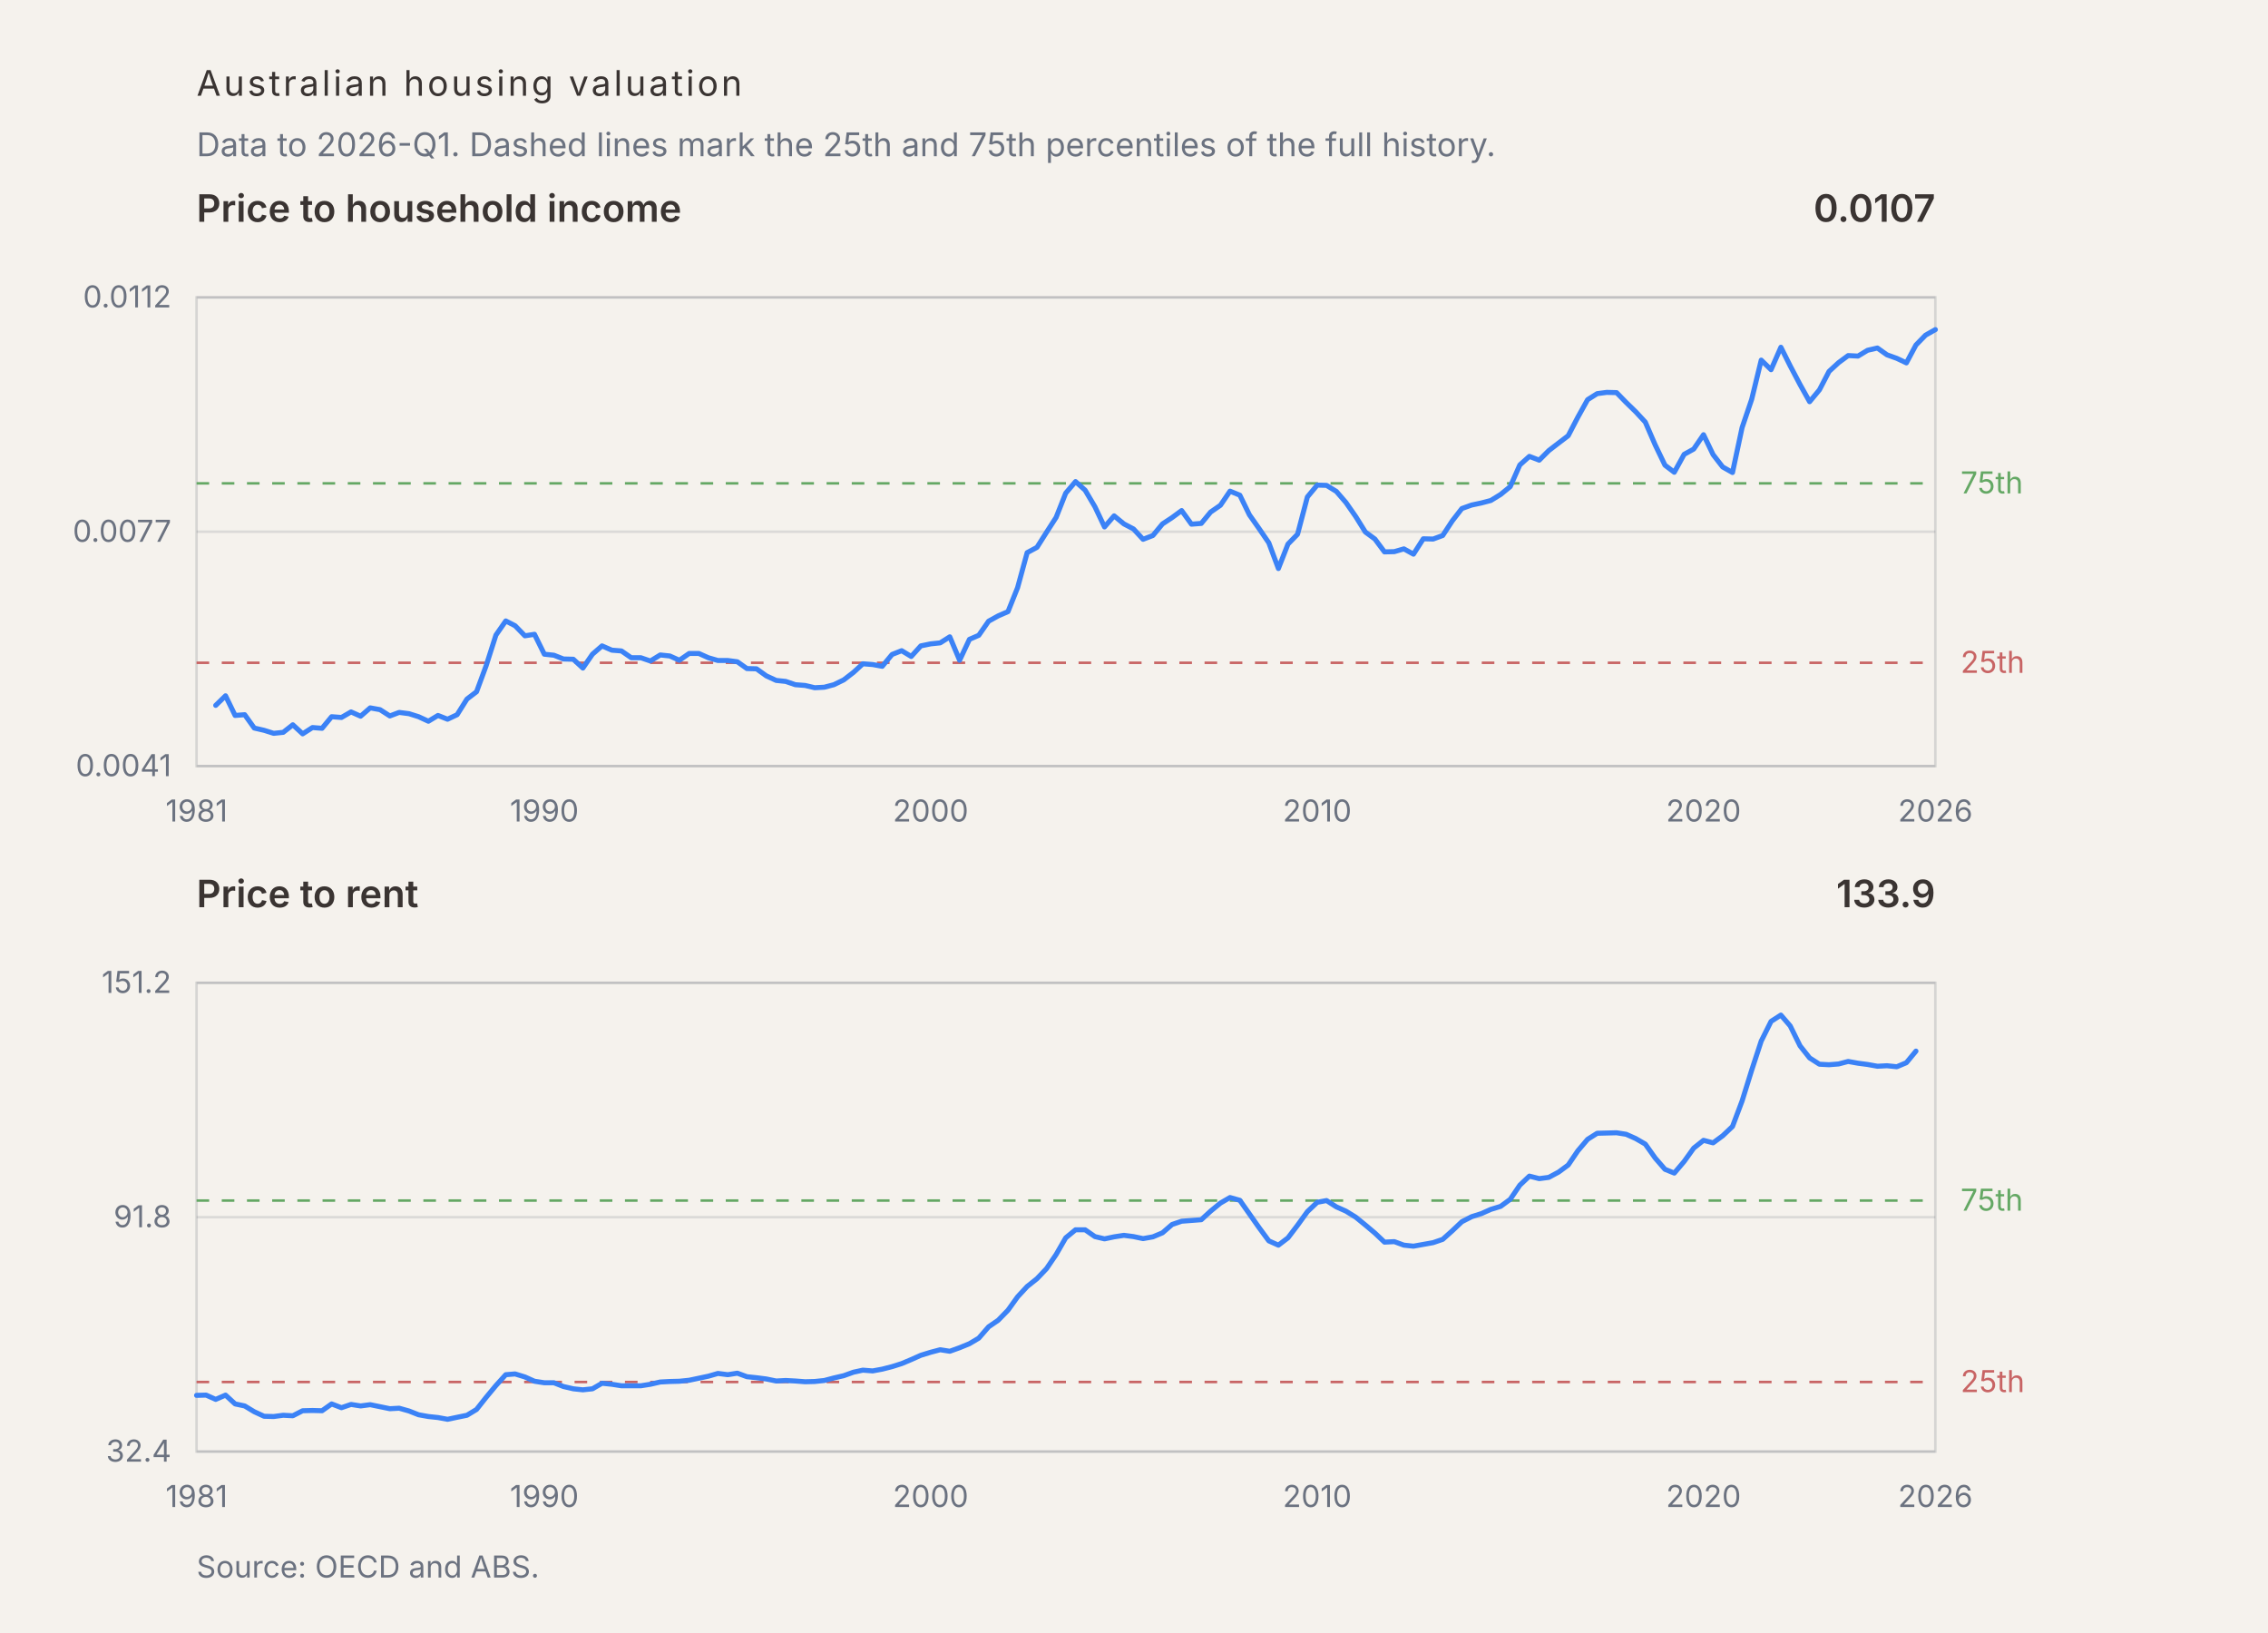
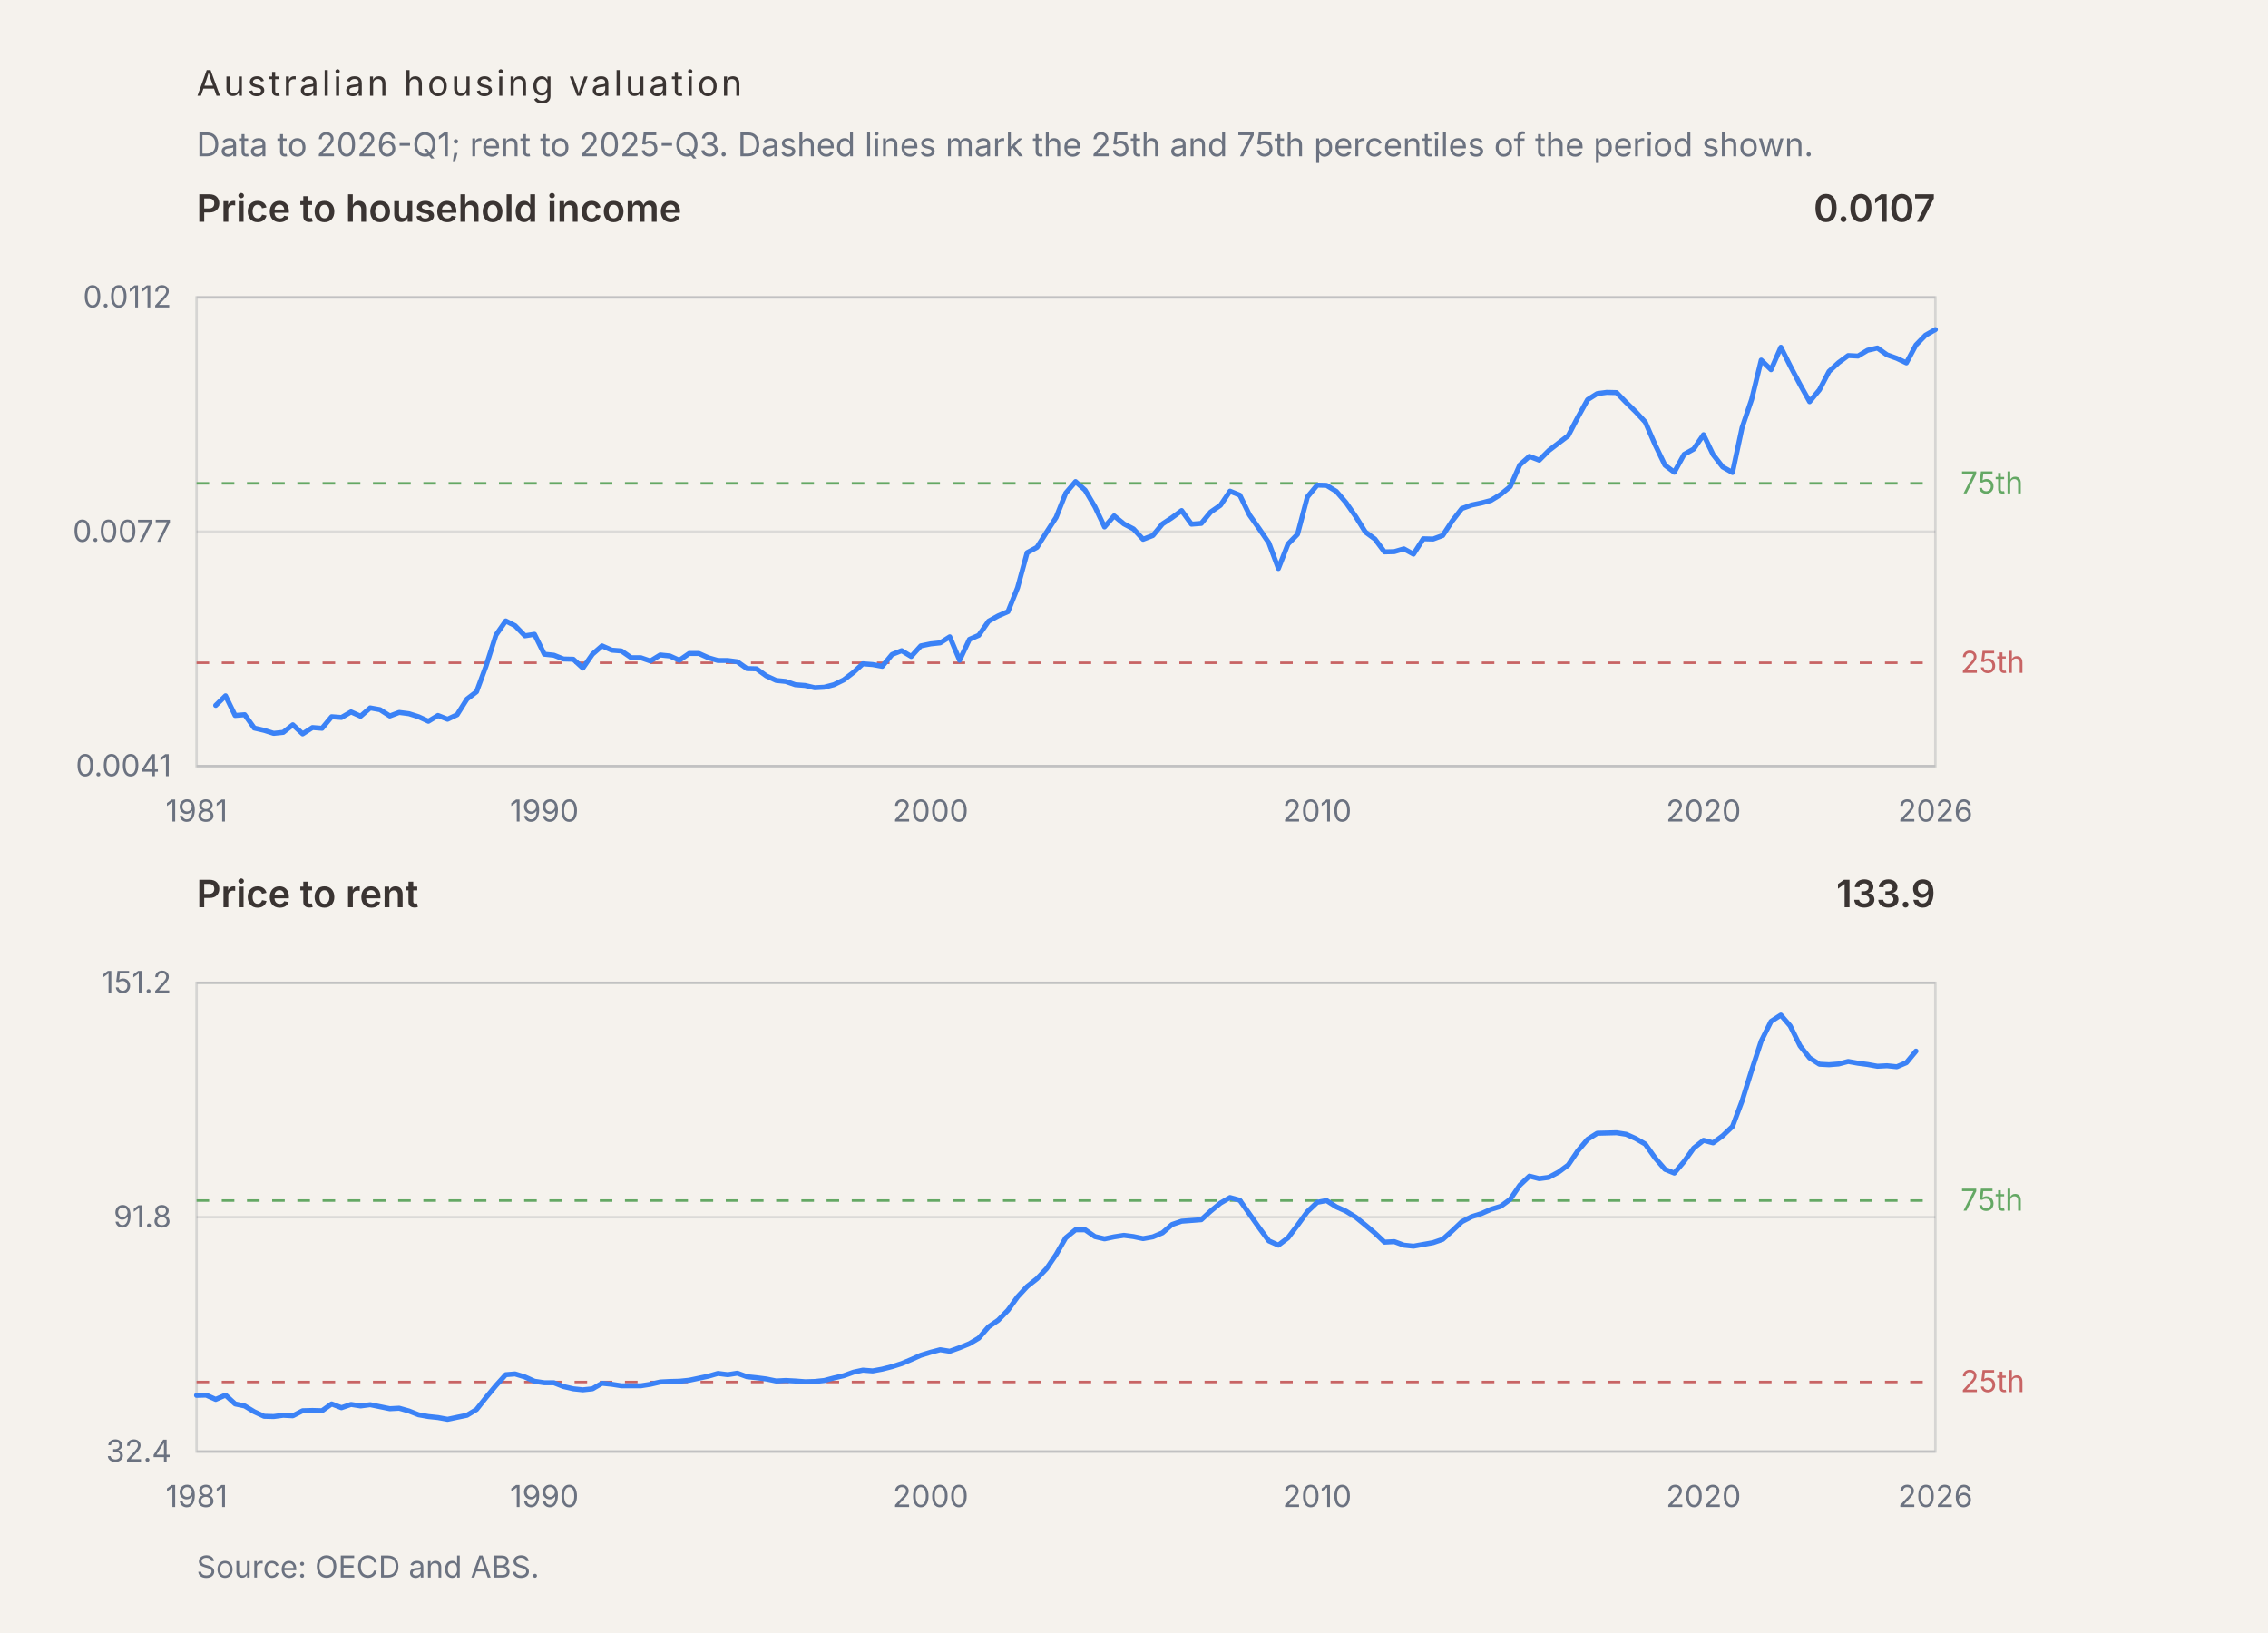
<svg xmlns="http://www.w3.org/2000/svg" width="900" height="648" viewBox="0 0 900 648" role="img" aria-labelledby="title desc">
  <style>text { font-family: ui-sans-serif, system-ui, -apple-system, "Segoe UI", sans-serif; }
    .bg { fill: #f5f2ed; }
    .heading { fill: #3a3432; font-size: 14px; letter-spacing: 0.08em; text-transform: uppercase; }
    .subhead { fill: #6b7280; font-size: 13px; }
    .panel-title { fill: #3a3432; font-size: 15px; font-weight: 600; }
    .latest { fill: #3a3432; font-size: 15px; font-weight: 600; font-variant-numeric: tabular-nums; }
    .plot { fill: none; stroke: rgba(75, 85, 99, 0.18); }
    .grid { stroke: rgba(75, 85, 99, 0.15); stroke-width: 1; }
    .tick { fill: #6b7280; font-size: 12px; font-variant-numeric: tabular-nums; }
    .line { fill: none; stroke: #3b82f6; stroke-width: 2; stroke-linejoin: round; stroke-linecap: round; }
    .quartile { stroke-width: 1; stroke-dasharray: 5 5; }
    .quartile.q1 { stroke: #c86464; }
    .quartile.q3 { stroke: #64a864; }
    .quartile-label { font-size: 12px; }
    .quartile-label.q1 { fill: #c86464; }
    .quartile-label.q3 { fill: #64a864; }
    .row-label { fill: #3a3432; font-size: 14px; font-weight: 600; }
    .row-detail { fill: #6b7280; font-size: 12px; }
    .stem { stroke: #9aa6b8; stroke-width: 2; }
    .stem.accent { stroke: #b86e3b; }
    .dot { fill: #3b82f6; }
    .dot.accent { fill: #b86e3b; }
    .fall { fill: #3a3432; font-size: 13px; font-weight: 600; font-variant-numeric: tabular-nums; }
    .foot { fill: #6b7280; font-size: 12px; }

    @media (prefers-color-scheme: dark) {
      .bg { fill: #1a1b1e; }
      .heading, .panel-title, .latest, .row-label, .fall { fill: #e5dfd7; }
      .subhead, .tick, .row-detail, .foot { fill: #9ca3af; }
      .plot { stroke: rgba(209, 213, 219, 0.2); }
      .grid { stroke: rgba(209, 213, 219, 0.15); }
      .quartile.q1 { stroke: #f87171; }
      .quartile.q3 { stroke: #4ade80; }
      .quartile-label.q1 { fill: #f87171; }
      .quartile-label.q3 { fill: #4ade80; }
      .stem { stroke: #6b7280; }
      .stem.accent { stroke: #cc8850; }
      .dot.accent { fill: #cc8850; }
    }</style>
  <rect width="900" height="648" class="bg" />
  <text x="78" y="38" class="heading">Australian housing valuation</text>
-   <text x="78" y="62" class="subhead">Data to 2026-Q1. Dashed lines mark the 25th and 75th percentiles of the full history.</text>
+   <text x="78" y="62" class="subhead">Data to 2026-Q1; rent to 2025-Q3. Dashed lines mark the 25th and 75th percentiles of the period shown.</text>
  <g>
    <text x="78" y="88" class="panel-title">Price to household income</text>
    <text x="768" y="88" class="latest" text-anchor="end">0.0107</text>
    <rect x="78" y="118" width="690" height="186" class="plot" />
    <line x1="78" y1="304.0" x2="768" y2="304.0" class="grid" />
    <text x="68" y="308.0" class="tick" text-anchor="end">0.0041</text>
    <line x1="78" y1="211.0" x2="768" y2="211.0" class="grid" />
    <text x="68" y="215.0" class="tick" text-anchor="end">0.0077</text>
    <line x1="78" y1="118.0" x2="768" y2="118.0" class="grid" />
    <text x="68" y="122.0" class="tick" text-anchor="end">0.0112</text>
    <text x="78.0" y="326" class="tick" text-anchor="middle">1981</text>
    <text x="216.0" y="326" class="tick" text-anchor="middle">1990</text>
    <text x="369.3" y="326" class="tick" text-anchor="middle">2000</text>
    <text x="522.7" y="326" class="tick" text-anchor="middle">2010</text>
    <text x="676.0" y="326" class="tick" text-anchor="middle">2020</text>
    <text x="768.0" y="326" class="tick" text-anchor="middle">2026</text>
    <line x1="78" y1="191.8" x2="768" y2="191.8" class="quartile q3" />
    <line x1="78" y1="263.0" x2="768" y2="263.0" class="quartile q1" />
    <text x="778" y="195.8" class="quartile-label q3">75th</text>
    <text x="778" y="267.0" class="quartile-label q1">25th</text>
    <path d="M85.6,279.9 L89.5,276.1 L93.3,283.9 L97.1,283.6 L100.9,288.9 L104.8,289.8 L108.6,291.0 L112.4,290.6 L116.2,287.6 L120.1,291.2 L124.0,288.7 L127.8,289.0 L131.6,284.4 L135.5,284.7 L139.3,282.5 L143.1,284.2 L146.9,280.9 L150.8,281.6 L154.7,284.1 L158.4,282.7 L162.3,283.2 L166.1,284.4 L170.0,286.2 L173.8,283.9 L177.6,285.4 L181.4,283.6 L185.3,277.4 L189.1,274.5 L192.9,264.2 L196.8,252.0 L200.7,246.4 L204.4,248.3 L208.3,252.3 L212.1,251.7 L216.0,259.6 L219.8,260.0 L223.6,261.5 L227.5,261.6 L231.3,265.1 L235.1,259.6 L238.9,256.3 L242.8,258.0 L246.6,258.3 L250.5,261.0 L254.3,261.0 L258.1,262.3 L262.0,259.9 L265.8,260.3 L269.6,262.0 L273.5,259.3 L277.3,259.3 L281.1,261.0 L284.9,262.1 L288.8,262.1 L292.6,262.6 L296.4,265.3 L300.2,265.4 L304.1,268.2 L308.0,270.0 L311.8,270.4 L315.6,271.7 L319.5,272.0 L323.3,272.9 L327.1,272.7 L330.9,271.7 L334.8,269.8 L338.7,266.8 L342.4,263.4 L346.3,263.7 L350.1,264.4 L354.0,259.7 L357.8,258.2 L361.6,260.5 L365.4,256.3 L369.3,255.5 L373.1,255.1 L376.9,252.7 L380.8,262.0 L384.7,253.7 L388.4,252.1 L392.3,246.5 L396.1,244.4 L400.0,242.7 L403.8,233.2 L407.6,219.3 L411.5,217.2 L415.3,211.2 L419.1,205.3 L422.9,195.7 L426.8,191.1 L430.6,194.5 L434.5,201.1 L438.3,209.1 L442.1,204.7 L446.0,207.9 L449.8,209.9 L453.6,214.0 L457.5,212.5 L461.3,207.9 L465.1,205.4 L468.9,202.6 L472.8,208.0 L476.7,207.7 L480.4,203.2 L484.3,200.5 L488.1,194.9 L492.0,196.5 L495.8,204.3 L499.6,209.7 L503.5,215.4 L507.3,225.6 L511.1,215.9 L514.9,212.0 L518.8,197.2 L522.7,192.5 L526.4,192.6 L530.3,195.0 L534.1,199.4 L538.0,205.0 L541.8,211.1 L545.6,213.9 L549.4,219.0 L553.3,218.9 L557.1,217.8 L560.9,219.9 L564.8,213.8 L568.7,213.9 L572.5,212.5 L576.3,206.7 L580.1,201.8 L584.0,200.4 L587.8,199.6 L591.6,198.6 L595.5,196.2 L599.3,193.1 L603.1,184.5 L606.9,181.1 L610.8,182.6 L614.6,178.8 L618.5,175.8 L622.3,172.9 L626.1,165.6 L630.0,158.6 L633.8,156.2 L637.6,155.7 L641.5,155.8 L645.3,159.7 L649.1,163.4 L652.9,167.5 L656.8,176.5 L660.7,184.6 L664.4,187.4 L668.3,180.3 L672.1,178.2 L676.0,172.5 L679.8,180.4 L683.6,185.3 L687.5,187.5 L691.3,169.7 L695.1,158.5 L698.9,142.9 L702.8,146.7 L706.7,137.8 L710.4,145.2 L714.3,152.6 L718.1,159.4 L722.0,154.7 L725.8,147.4 L729.6,143.9 L733.4,141.1 L737.3,141.3 L741.1,139.0 L745.0,138.1 L748.8,140.8 L752.7,142.2 L756.5,144.0 L760.3,136.9 L764.1,133.0 L768.0,130.8 " class="line" />
  </g>
  <g>
    <text x="78" y="360" class="panel-title">Price to rent</text>
    <text x="768" y="360" class="latest" text-anchor="end">133.9</text>
    <rect x="78" y="390" width="690" height="186" class="plot" />
    <line x1="78" y1="576.0" x2="768" y2="576.0" class="grid" />
    <text x="68" y="580.0" class="tick" text-anchor="end">32.4</text>
    <line x1="78" y1="483.0" x2="768" y2="483.0" class="grid" />
    <text x="68" y="487.0" class="tick" text-anchor="end">91.8</text>
    <line x1="78" y1="390.0" x2="768" y2="390.0" class="grid" />
    <text x="68" y="394.0" class="tick" text-anchor="end">151.2</text>
    <text x="78.0" y="598" class="tick" text-anchor="middle">1981</text>
    <text x="216.0" y="598" class="tick" text-anchor="middle">1990</text>
    <text x="369.3" y="598" class="tick" text-anchor="middle">2000</text>
    <text x="522.7" y="598" class="tick" text-anchor="middle">2010</text>
    <text x="676.0" y="598" class="tick" text-anchor="middle">2020</text>
    <text x="768.0" y="598" class="tick" text-anchor="middle">2026</text>
    <line x1="78" y1="476.4" x2="768" y2="476.4" class="quartile q3" />
    <line x1="78" y1="548.4" x2="768" y2="548.4" class="quartile q1" />
    <text x="778" y="480.4" class="quartile-label q3">75th</text>
    <text x="778" y="552.4" class="quartile-label q1">25th</text>
    <path d="M78.0,553.7 L81.8,553.6 L85.6,555.3 L89.5,553.6 L93.3,557.1 L97.1,557.9 L100.9,560.2 L104.8,562.0 L108.6,562.1 L112.4,561.6 L116.2,561.8 L120.1,559.8 L124.0,559.7 L127.8,559.8 L131.6,557.1 L135.5,558.6 L139.3,557.3 L143.1,557.9 L146.9,557.4 L150.8,558.2 L154.7,559.0 L158.4,558.8 L162.3,559.9 L166.1,561.4 L170.0,562.1 L173.8,562.5 L177.6,563.2 L181.4,562.4 L185.3,561.6 L189.1,559.3 L192.9,554.5 L196.8,549.8 L200.7,545.5 L204.4,545.2 L208.3,546.4 L212.1,548.1 L216.0,548.7 L219.8,548.7 L223.6,550.2 L227.5,551.1 L231.3,551.5 L235.1,551.1 L238.9,548.9 L242.8,549.3 L246.6,549.9 L250.5,549.9 L254.3,549.9 L258.1,549.3 L262.0,548.4 L265.8,548.2 L269.6,548.1 L273.5,547.7 L277.3,546.9 L281.1,546.1 L284.9,545.0 L288.8,545.5 L292.6,544.9 L296.4,546.3 L300.2,546.7 L304.1,547.2 L308.0,548.0 L311.8,547.8 L315.6,548.0 L319.5,548.3 L323.3,548.2 L327.1,547.8 L330.9,546.8 L334.8,545.9 L338.7,544.5 L342.4,543.7 L346.3,544.0 L350.1,543.3 L354.0,542.3 L357.8,541.1 L361.6,539.5 L365.4,537.8 L369.3,536.6 L373.1,535.6 L376.9,536.2 L380.8,534.8 L384.7,533.2 L388.4,531.0 L392.3,526.5 L396.1,523.9 L400.0,519.9 L403.8,514.6 L407.6,510.5 L411.5,507.4 L415.3,503.4 L419.1,497.8 L422.9,491.2 L426.8,488.0 L430.6,488.0 L434.5,490.7 L438.3,491.6 L442.1,490.8 L446.0,490.2 L449.8,490.7 L453.6,491.5 L457.5,490.8 L461.3,489.2 L465.1,485.9 L468.9,484.6 L472.8,484.3 L476.7,484.0 L480.4,480.6 L484.3,477.4 L488.1,475.2 L492.0,476.3 L495.8,481.7 L499.6,487.1 L503.5,492.4 L507.3,494.1 L511.1,491.2 L514.9,486.2 L518.8,480.8 L522.7,477.1 L526.4,476.4 L530.3,478.9 L534.1,480.6 L538.0,483.0 L541.8,486.1 L545.6,489.3 L549.4,492.9 L553.3,492.7 L557.1,494.1 L560.9,494.5 L564.8,493.8 L568.7,493.1 L572.5,491.8 L576.3,488.4 L580.1,484.8 L584.0,482.8 L587.8,481.6 L591.6,479.9 L595.5,478.7 L599.3,475.9 L603.1,470.3 L606.9,466.7 L610.8,467.7 L614.6,467.2 L618.5,465.1 L622.3,462.3 L626.1,456.7 L630.0,452.1 L633.8,449.7 L637.6,449.6 L641.5,449.5 L645.3,450.1 L649.1,451.8 L652.9,454.0 L656.8,459.5 L660.7,464.0 L664.4,465.5 L668.3,460.9 L672.1,455.6 L676.0,452.5 L679.8,453.5 L683.6,450.7 L687.5,447.0 L691.3,436.9 L695.1,424.7 L698.9,413.1 L702.8,405.3 L706.7,402.8 L710.4,407.1 L714.3,415.0 L718.1,419.8 L722.0,422.3 L725.8,422.5 L729.6,422.2 L733.4,421.2 L737.3,421.9 L741.1,422.4 L745.0,423.1 L748.8,422.9 L752.7,423.3 L756.5,421.7 L760.3,417.1 " class="line" />
  </g>
  <text x="78" y="626" class="foot">Source: OECD and ABS.</text>
</svg>
